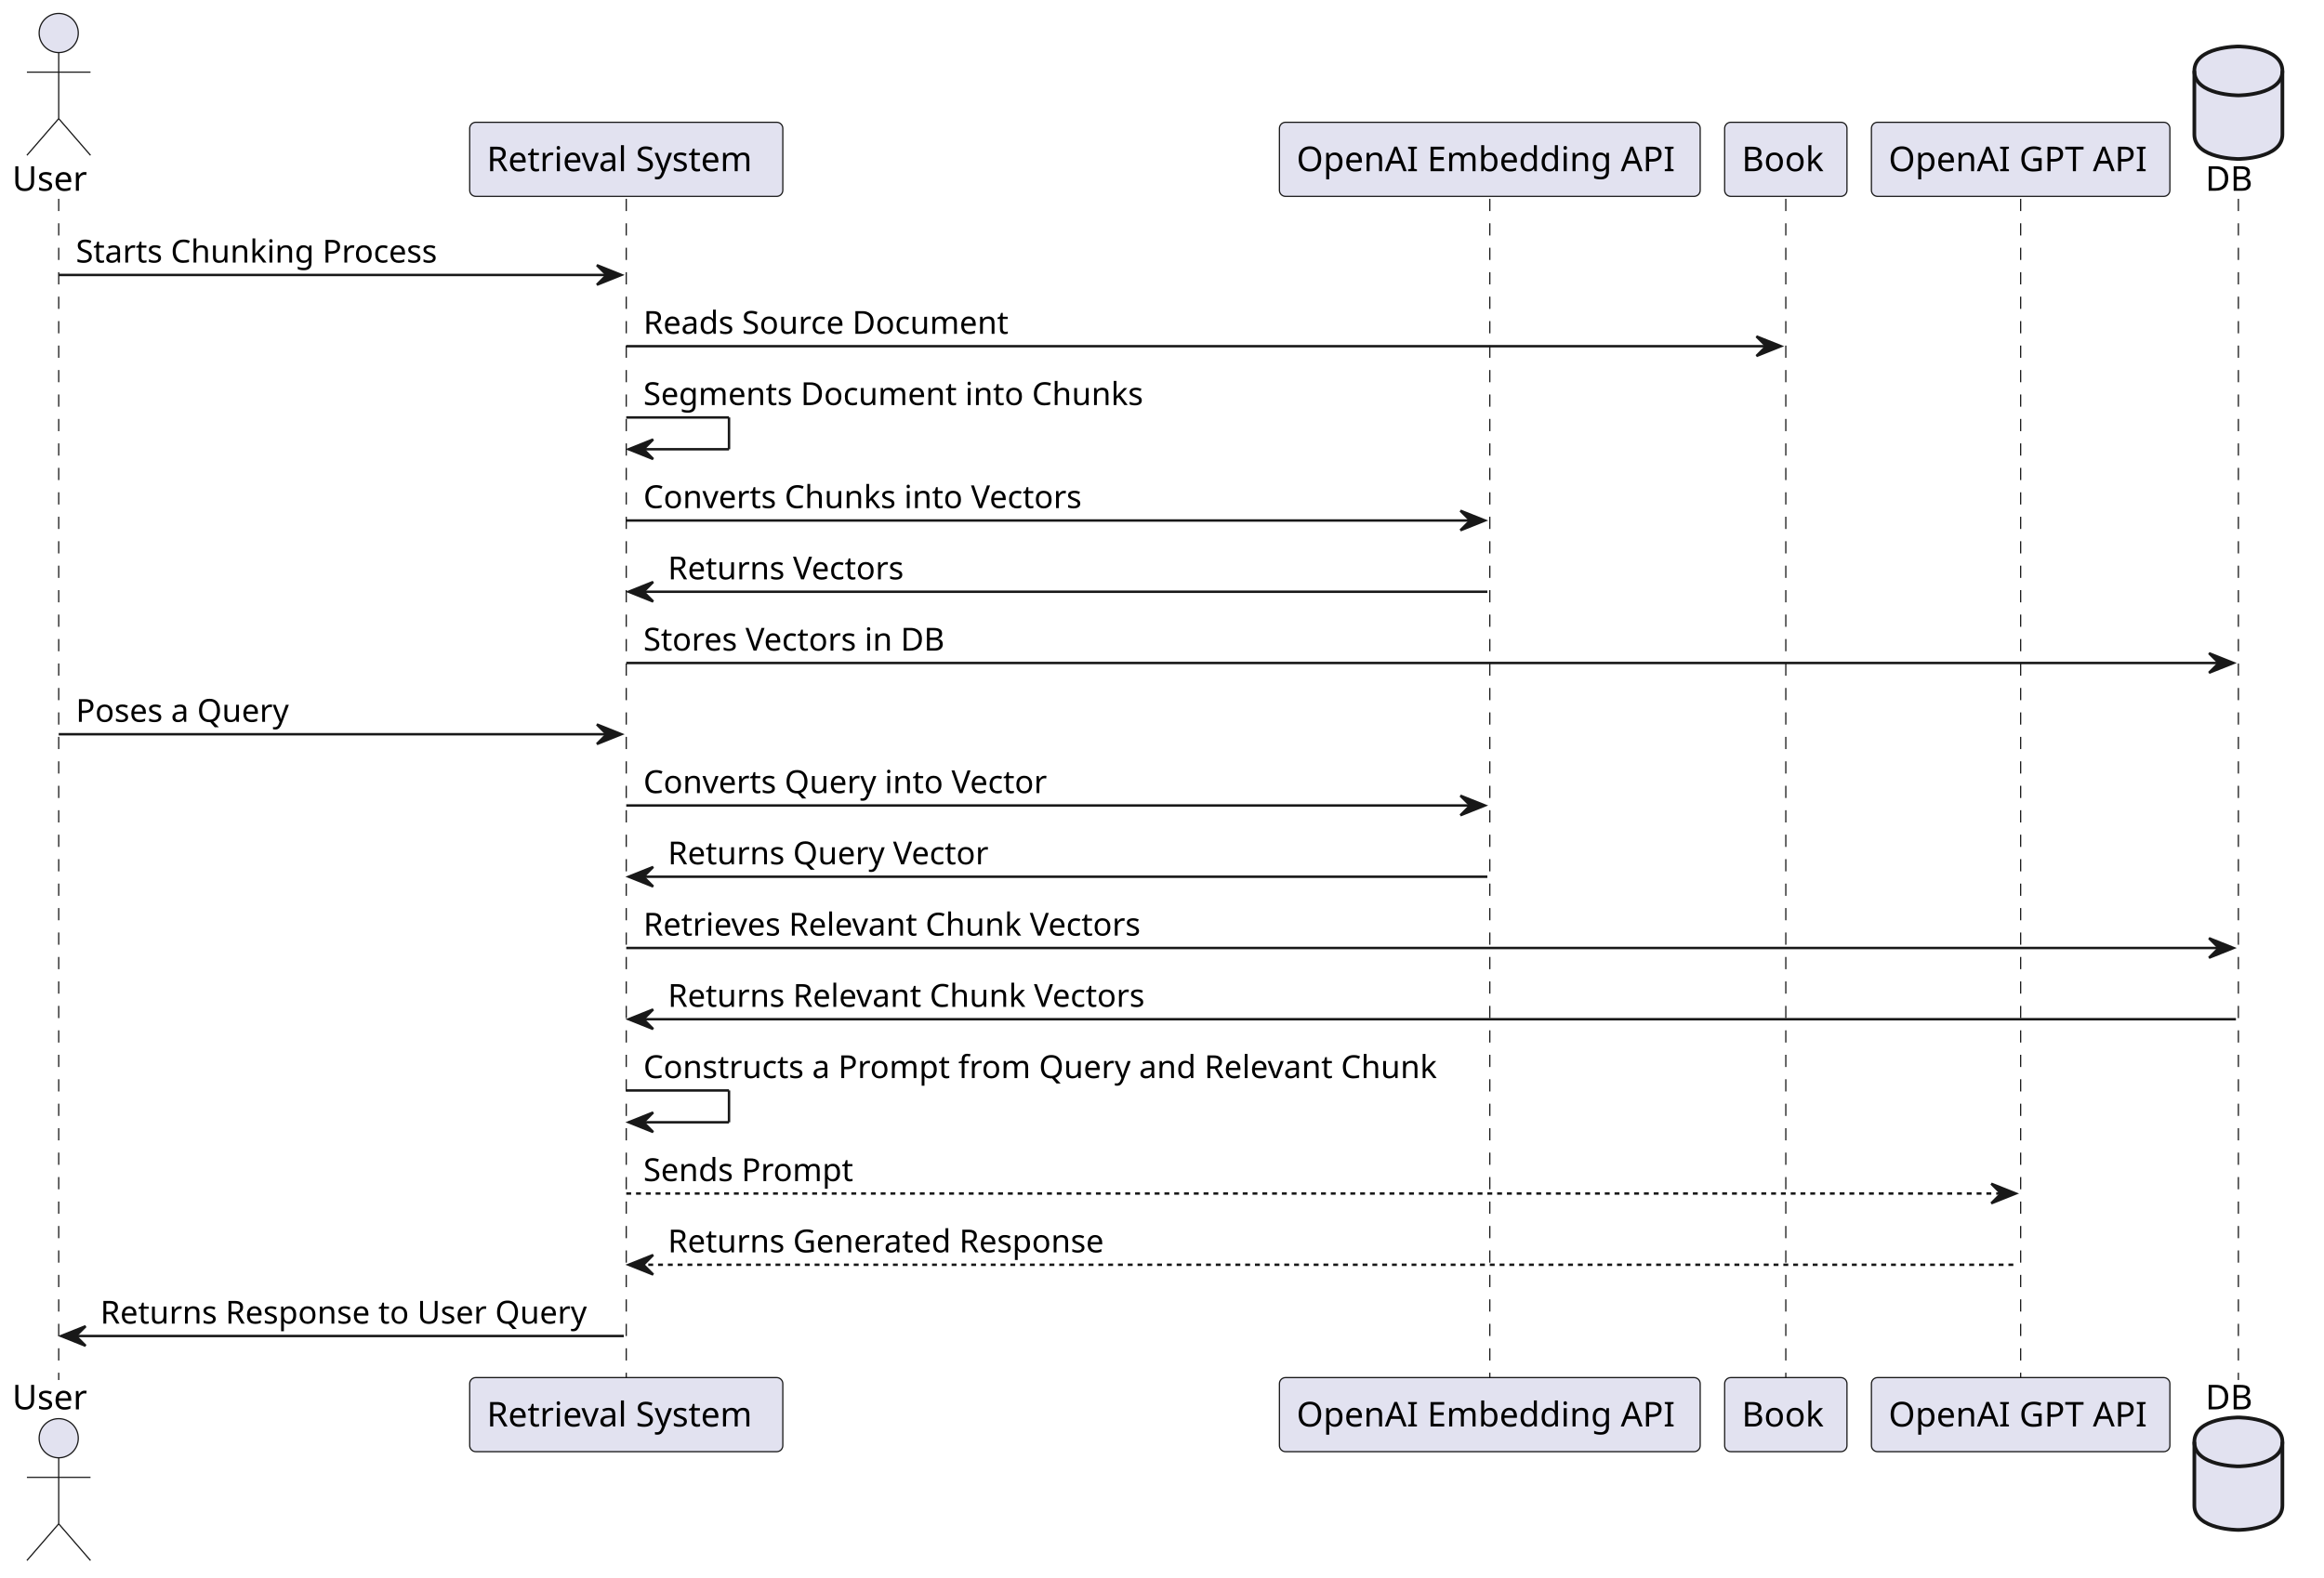
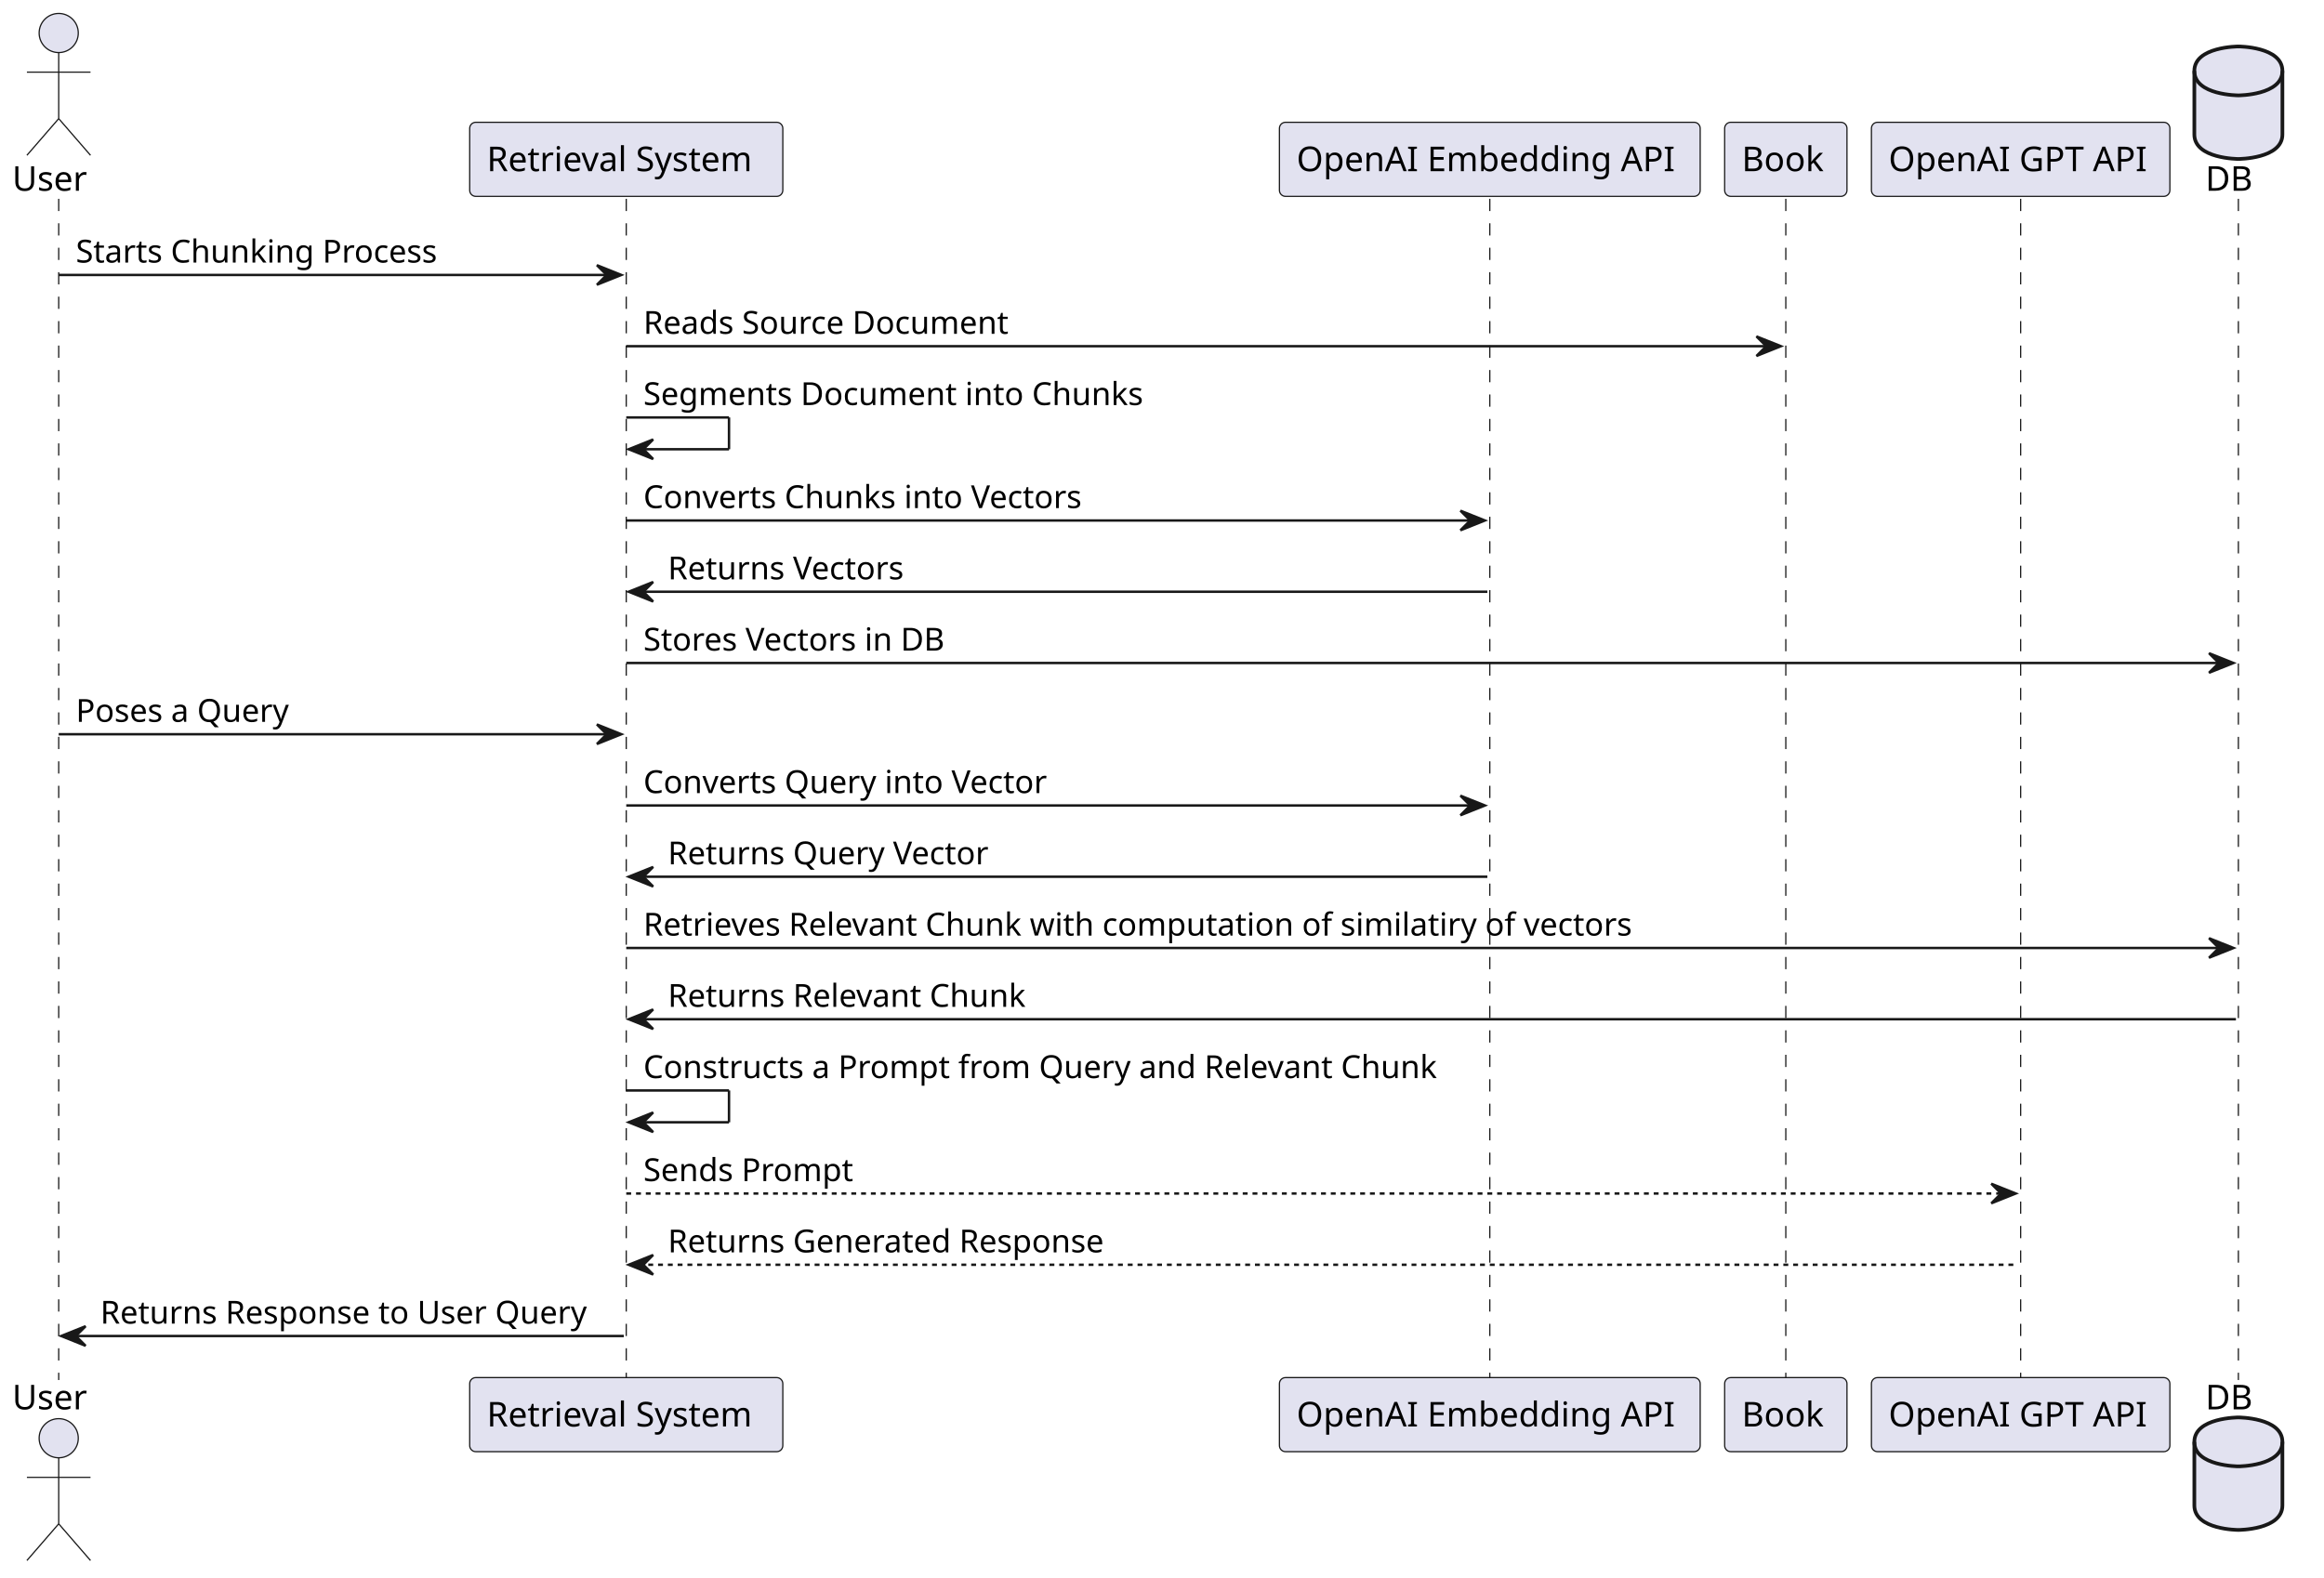
<svg xmlns="http://www.w3.org/2000/svg" contentStyleType="text/css" height="645px" preserveAspectRatio="none" style="width:950px;height:645px;background:#FFFFFF;" version="1.1" viewBox="0 0 950 645" width="950px" zoomAndPan="magnify">
  <defs />
  <g>
    <line style="stroke:#181818;stroke-width:0.5;stroke-dasharray:5.0,5.0;" x1="24" x2="24" y1="81.297" y2="564.289" />
    <line style="stroke:#181818;stroke-width:0.5;stroke-dasharray:5.0,5.0;" x1="256" x2="256" y1="81.297" y2="564.289" />
    <line style="stroke:#181818;stroke-width:0.5;stroke-dasharray:5.0,5.0;" x1="609" x2="609" y1="81.297" y2="564.289" />
    <line style="stroke:#181818;stroke-width:0.5;stroke-dasharray:5.0,5.0;" x1="730" x2="730" y1="81.297" y2="564.289" />
    <line style="stroke:#181818;stroke-width:0.5;stroke-dasharray:5.0,5.0;" x1="826" x2="826" y1="81.297" y2="564.289" />
    <line style="stroke:#181818;stroke-width:0.5;stroke-dasharray:5.0,5.0;" x1="915" x2="915" y1="81.297" y2="564.289" />
    <text fill="#000000" font-family="sans-serif" font-size="14" lengthAdjust="spacing" textLength="32" x="5" y="77.995">User</text>
    <ellipse cx="24" cy="13.5" fill="#E2E2F0" rx="8" ry="8" style="stroke:#181818;stroke-width:0.5;" />
    <path d="M24,21.5 L24,48.5 M11,29.5 L37,29.5 M24,48.5 L11,63.5 M24,48.5 L37,63.5 " fill="none" style="stroke:#181818;stroke-width:0.5;" />
    <text fill="#000000" font-family="sans-serif" font-size="14" lengthAdjust="spacing" textLength="32" x="5" y="576.284">User</text>
    <ellipse cx="24" cy="588.086" fill="#E2E2F0" rx="8" ry="8" style="stroke:#181818;stroke-width:0.5;" />
    <path d="M24,596.086 L24,623.086 M11,604.086 L37,604.086 M24,623.086 L11,638.086 M24,623.086 L37,638.086 " fill="none" style="stroke:#181818;stroke-width:0.5;" />
    <rect fill="#E2E2F0" height="30.297" rx="2.5" ry="2.5" style="stroke:#181818;stroke-width:0.5;" width="128" x="192" y="50" />
    <text fill="#000000" font-family="sans-serif" font-size="14" lengthAdjust="spacing" textLength="114" x="199" y="69.995">Retrieval System</text>
    <rect fill="#E2E2F0" height="30.297" rx="2.5" ry="2.5" style="stroke:#181818;stroke-width:0.5;" width="128" x="192" y="563.289" />
    <text fill="#000000" font-family="sans-serif" font-size="14" lengthAdjust="spacing" textLength="114" x="199" y="583.284">Retrieval System</text>
    <rect fill="#E2E2F0" height="30.297" rx="2.5" ry="2.5" style="stroke:#181818;stroke-width:0.5;" width="172" x="523" y="50" />
    <text fill="#000000" font-family="sans-serif" font-size="14" lengthAdjust="spacing" textLength="158" x="530" y="69.995">OpenAI Embedding API</text>
    <rect fill="#E2E2F0" height="30.297" rx="2.5" ry="2.5" style="stroke:#181818;stroke-width:0.5;" width="172" x="523" y="563.289" />
    <text fill="#000000" font-family="sans-serif" font-size="14" lengthAdjust="spacing" textLength="158" x="530" y="583.284">OpenAI Embedding API</text>
    <rect fill="#E2E2F0" height="30.297" rx="2.5" ry="2.5" style="stroke:#181818;stroke-width:0.5;" width="50" x="705" y="50" />
    <text fill="#000000" font-family="sans-serif" font-size="14" lengthAdjust="spacing" textLength="36" x="712" y="69.995">Book</text>
    <rect fill="#E2E2F0" height="30.297" rx="2.5" ry="2.5" style="stroke:#181818;stroke-width:0.5;" width="50" x="705" y="563.289" />
    <text fill="#000000" font-family="sans-serif" font-size="14" lengthAdjust="spacing" textLength="36" x="712" y="583.284">Book</text>
    <rect fill="#E2E2F0" height="30.297" rx="2.5" ry="2.5" style="stroke:#181818;stroke-width:0.5;" width="122" x="765" y="50" />
    <text fill="#000000" font-family="sans-serif" font-size="14" lengthAdjust="spacing" textLength="108" x="772" y="69.995">OpenAI GPT API</text>
    <rect fill="#E2E2F0" height="30.297" rx="2.5" ry="2.5" style="stroke:#181818;stroke-width:0.5;" width="122" x="765" y="563.289" />
    <text fill="#000000" font-family="sans-serif" font-size="14" lengthAdjust="spacing" textLength="108" x="772" y="583.284">OpenAI GPT API</text>
    <text fill="#000000" font-family="sans-serif" font-size="14" lengthAdjust="spacing" textLength="21" x="901.5" y="77.995">DB</text>
    <path d="M897,29 C897,19 915,19 915,19 C915,19 933,19 933,29 L933,55 C933,65 915,65 915,65 C915,65 897,65 897,55 L897,29 " fill="#E2E2F0" style="stroke:#181818;stroke-width:1.5;" />
    <path d="M897,29 C897,39 915,39 915,39 C915,39 933,39 933,29 " fill="none" style="stroke:#181818;stroke-width:1.5;" />
    <text fill="#000000" font-family="sans-serif" font-size="14" lengthAdjust="spacing" textLength="21" x="901.5" y="576.284">DB</text>
    <path d="M897,589.586 C897,579.586 915,579.586 915,579.586 C915,579.586 933,579.586 933,589.586 L933,615.586 C933,625.586 915,625.586 915,625.586 C915,625.586 897,625.586 897,615.586 L897,589.586 " fill="#E2E2F0" style="stroke:#181818;stroke-width:1.5;" />
    <path d="M897,589.586 C897,599.586 915,599.586 915,599.586 C915,599.586 933,599.586 933,589.586 " fill="none" style="stroke:#181818;stroke-width:1.5;" />
    <polygon fill="#181818" points="244,108.43,254,112.43,244,116.43,248,112.43" style="stroke:#181818;stroke-width:1.0;" />
    <line style="stroke:#181818;stroke-width:1.0;" x1="24" x2="250" y1="112.43" y2="112.43" />
    <text fill="#000000" font-family="sans-serif" font-size="13" lengthAdjust="spacing" textLength="156" x="31" y="107.364">Starts Chunking Process</text>
    <polygon fill="#181818" points="718,137.562,728,141.562,718,145.562,722,141.562" style="stroke:#181818;stroke-width:1.0;" />
    <line style="stroke:#181818;stroke-width:1.0;" x1="256" x2="724" y1="141.562" y2="141.562" />
    <text fill="#000000" font-family="sans-serif" font-size="13" lengthAdjust="spacing" textLength="159" x="263" y="136.497">Reads Source Document</text>
    <line style="stroke:#181818;stroke-width:1.0;" x1="256" x2="298" y1="170.695" y2="170.695" />
    <line style="stroke:#181818;stroke-width:1.0;" x1="298" x2="298" y1="170.695" y2="183.695" />
    <line style="stroke:#181818;stroke-width:1.0;" x1="257" x2="298" y1="183.695" y2="183.695" />
    <polygon fill="#181818" points="267,179.695,257,183.695,267,187.695,263,183.695" style="stroke:#181818;stroke-width:1.0;" />
    <text fill="#000000" font-family="sans-serif" font-size="13" lengthAdjust="spacing" textLength="216" x="263" y="165.629">Segments Document into Chunks</text>
    <polygon fill="#181818" points="597,208.828,607,212.828,597,216.828,601,212.828" style="stroke:#181818;stroke-width:1.0;" />
    <line style="stroke:#181818;stroke-width:1.0;" x1="256" x2="603" y1="212.828" y2="212.828" />
    <text fill="#000000" font-family="sans-serif" font-size="13" lengthAdjust="spacing" textLength="189" x="263" y="207.762">Converts Chunks into Vectors</text>
    <polygon fill="#181818" points="267,237.961,257,241.961,267,245.961,263,241.961" style="stroke:#181818;stroke-width:1.0;" />
    <line style="stroke:#181818;stroke-width:1.0;" x1="261" x2="608" y1="241.961" y2="241.961" />
    <text fill="#000000" font-family="sans-serif" font-size="13" lengthAdjust="spacing" textLength="102" x="273" y="236.895">Returns Vectors</text>
    <polygon fill="#181818" points="903,267.094,913,271.094,903,275.094,907,271.094" style="stroke:#181818;stroke-width:1.0;" />
    <line style="stroke:#181818;stroke-width:1.0;" x1="256" x2="909" y1="271.094" y2="271.094" />
    <text fill="#000000" font-family="sans-serif" font-size="13" lengthAdjust="spacing" textLength="133" x="263" y="266.028">Stores Vectors in DB</text>
    <polygon fill="#181818" points="244,296.227,254,300.227,244,304.227,248,300.227" style="stroke:#181818;stroke-width:1.0;" />
    <line style="stroke:#181818;stroke-width:1.0;" x1="24" x2="250" y1="300.227" y2="300.227" />
    <text fill="#000000" font-family="sans-serif" font-size="13" lengthAdjust="spacing" textLength="92" x="31" y="295.161">Poses a Query</text>
    <polygon fill="#181818" points="597,325.359,607,329.359,597,333.359,601,329.359" style="stroke:#181818;stroke-width:1.0;" />
    <line style="stroke:#181818;stroke-width:1.0;" x1="256" x2="603" y1="329.359" y2="329.359" />
    <text fill="#000000" font-family="sans-serif" font-size="13" lengthAdjust="spacing" textLength="173" x="263" y="324.293">Converts Query into Vector</text>
    <polygon fill="#181818" points="267,354.492,257,358.492,267,362.492,263,358.492" style="stroke:#181818;stroke-width:1.0;" />
    <line style="stroke:#181818;stroke-width:1.0;" x1="261" x2="608" y1="358.492" y2="358.492" />
    <text fill="#000000" font-family="sans-serif" font-size="13" lengthAdjust="spacing" textLength="137" x="273" y="353.426">Returns Query Vector</text>
    <polygon fill="#181818" points="903,383.625,913,387.625,903,391.625,907,387.625" style="stroke:#181818;stroke-width:1.0;" />
    <line style="stroke:#181818;stroke-width:1.0;" x1="256" x2="909" y1="387.625" y2="387.625" />
-     <text fill="#000000" font-family="sans-serif" font-size="13" lengthAdjust="spacing" textLength="215" x="263" y="382.559">Retrieves Relevant Chunk Vectors</text>
+     <text fill="#000000" font-family="sans-serif" font-size="13" lengthAdjust="spacing" textLength="420" x="263" y="382.559">Retrieves Relevant Chunk with computation of similatiry of vectors</text>
    <polygon fill="#181818" points="267,412.758,257,416.758,267,420.758,263,416.758" style="stroke:#181818;stroke-width:1.0;" />
    <line style="stroke:#181818;stroke-width:1.0;" x1="261" x2="914" y1="416.758" y2="416.758" />
-     <text fill="#000000" font-family="sans-serif" font-size="13" lengthAdjust="spacing" textLength="205" x="273" y="411.692">Returns Relevant Chunk Vectors</text>
+     <text fill="#000000" font-family="sans-serif" font-size="13" lengthAdjust="spacing" textLength="152" x="273" y="411.692">Returns Relevant Chunk</text>
    <line style="stroke:#181818;stroke-width:1.0;" x1="256" x2="298" y1="445.891" y2="445.891" />
    <line style="stroke:#181818;stroke-width:1.0;" x1="298" x2="298" y1="445.891" y2="458.891" />
    <line style="stroke:#181818;stroke-width:1.0;" x1="257" x2="298" y1="458.891" y2="458.891" />
    <polygon fill="#181818" points="267,454.891,257,458.891,267,462.891,263,458.891" style="stroke:#181818;stroke-width:1.0;" />
    <text fill="#000000" font-family="sans-serif" font-size="13" lengthAdjust="spacing" textLength="339" x="263" y="440.825">Constructs a Prompt from Query and Relevant Chunk</text>
    <polygon fill="#181818" points="814,484.023,824,488.023,814,492.023,818,488.023" style="stroke:#181818;stroke-width:1.0;" />
    <line style="stroke:#181818;stroke-width:1.0;stroke-dasharray:2.0,2.0;" x1="256" x2="820" y1="488.023" y2="488.023" />
    <text fill="#000000" font-family="sans-serif" font-size="13" lengthAdjust="spacing" textLength="91" x="263" y="482.957">Sends Prompt</text>
    <polygon fill="#181818" points="267,513.156,257,517.156,267,521.156,263,517.156" style="stroke:#181818;stroke-width:1.0;" />
    <line style="stroke:#181818;stroke-width:1.0;stroke-dasharray:2.0,2.0;" x1="261" x2="825" y1="517.156" y2="517.156" />
    <text fill="#000000" font-family="sans-serif" font-size="13" lengthAdjust="spacing" textLength="187" x="273" y="512.09">Returns Generated Response</text>
    <polygon fill="#181818" points="35,542.289,25,546.289,35,550.289,31,546.289" style="stroke:#181818;stroke-width:1.0;" />
    <line style="stroke:#181818;stroke-width:1.0;" x1="29" x2="255" y1="546.289" y2="546.289" />
    <text fill="#000000" font-family="sans-serif" font-size="13" lengthAdjust="spacing" textLength="208" x="41" y="541.223">Returns Response to User Query</text>
  </g>
</svg>
